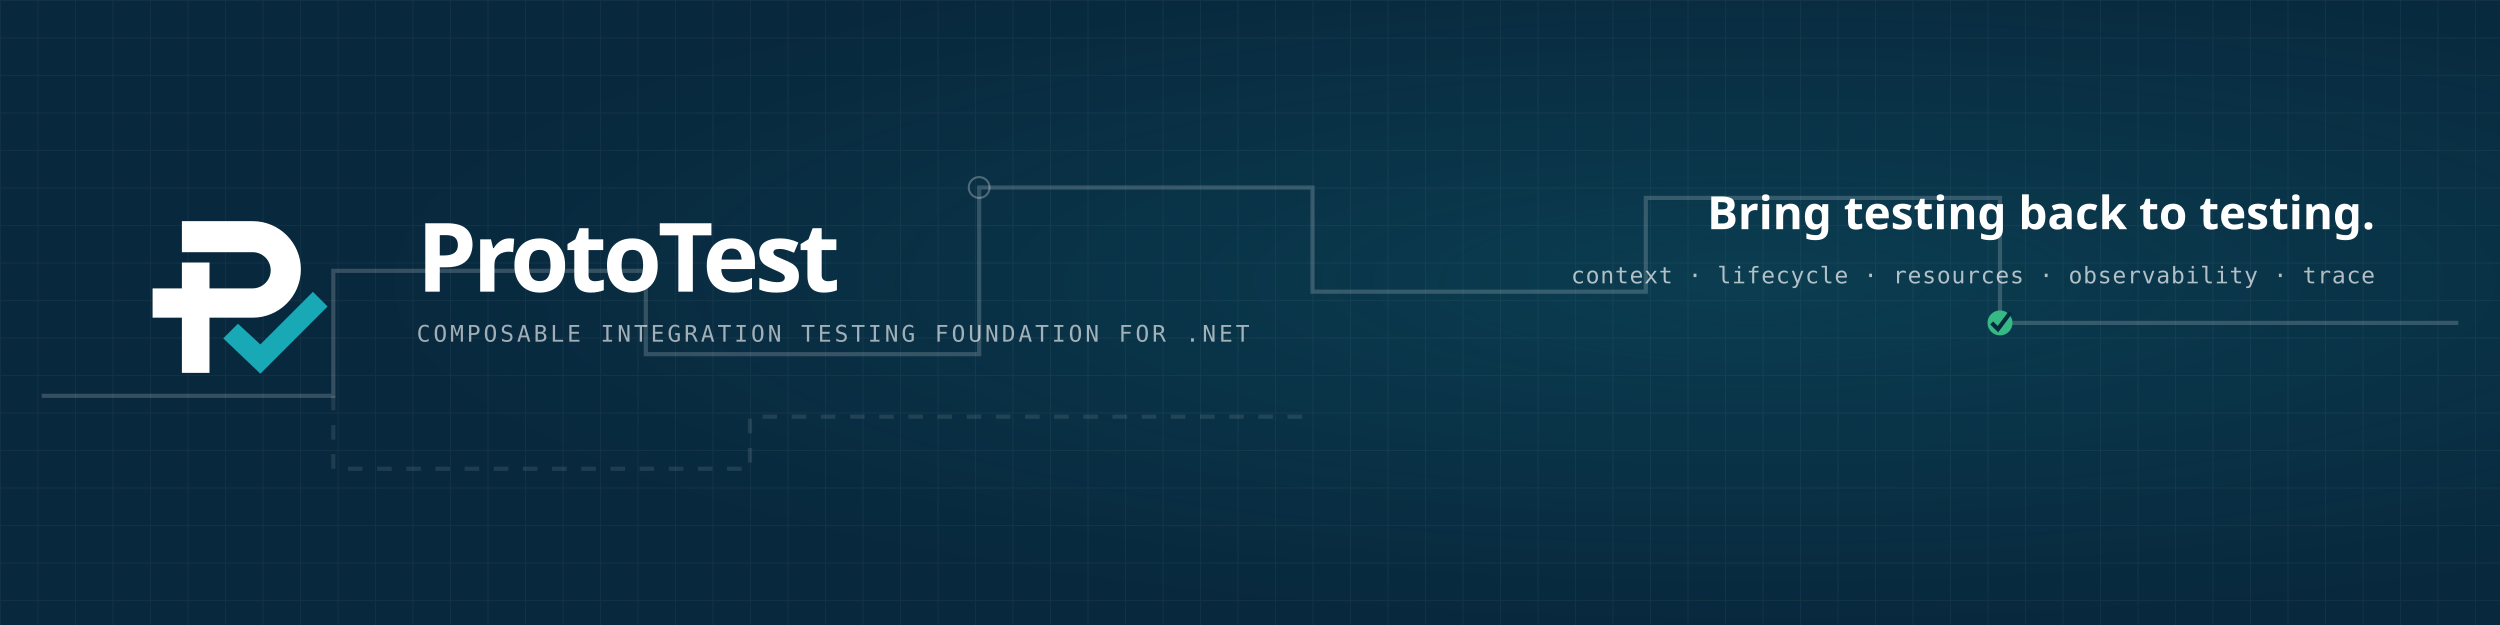
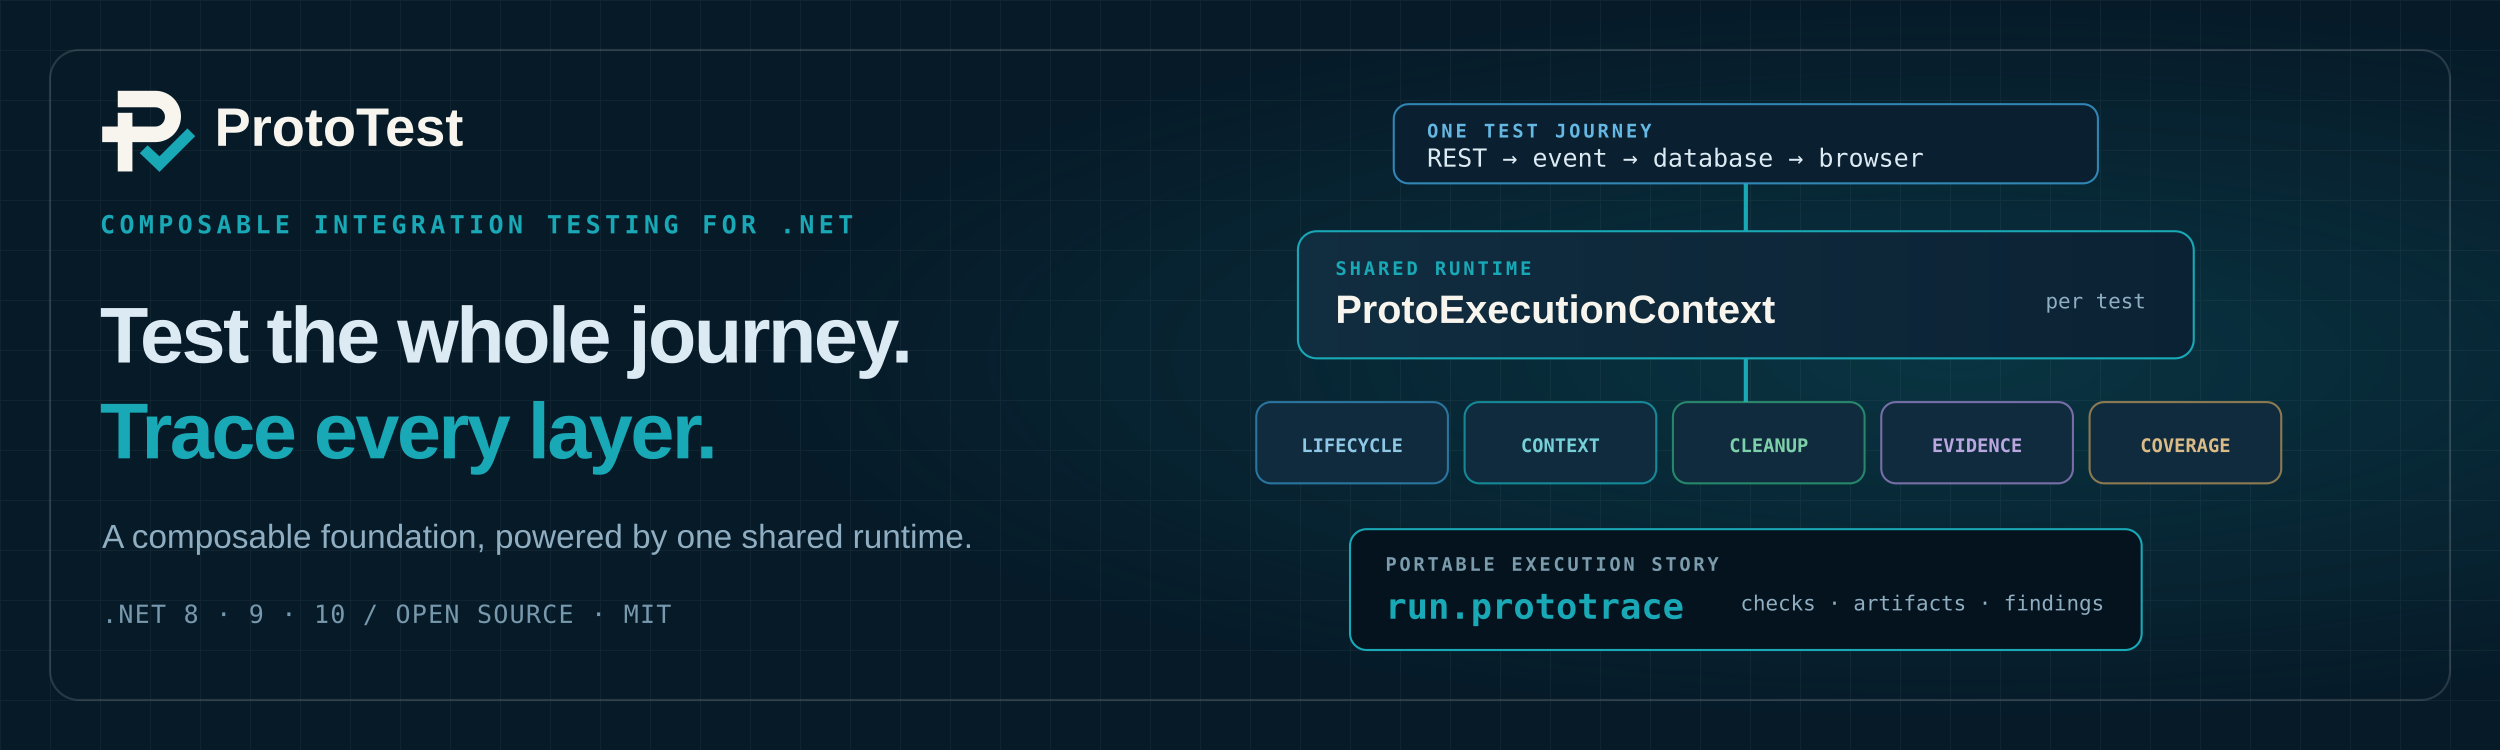
- <svg xmlns="http://www.w3.org/2000/svg" viewBox="0 0 1200 300" width="1200" height="300">
+ <svg xmlns="http://www.w3.org/2000/svg" viewBox="0 0 1200 360" width="1200" height="360">
  <defs>
-     <pattern id="pt-banner-grid" width="18" height="18" patternUnits="userSpaceOnUse">
-       <path d="M18 0H0V18" fill="none" stroke="rgba(255,255,255,.045)" stroke-width="1" />
+     <pattern id="grid" width="24" height="24" patternUnits="userSpaceOnUse">
+       <path d="M24 0H0V24" fill="none" stroke="#fff" stroke-opacity=".045" />
    </pattern>
-     <radialGradient id="pt-banner-glow" cx="70%" cy="45%" r="55%">
-       <stop offset="0%" stop-color="#19a8b5" stop-opacity=".16" />
-       <stop offset="100%" stop-color="#19a8b5" stop-opacity="0" />
+     <radialGradient id="glow" cx="78%" cy="48%" r="48%">
+       <stop offset="0" stop-color="#19a8b5" stop-opacity=".18" />
+       <stop offset="1" stop-color="#19a8b5" stop-opacity="0" />
    </radialGradient>
+     <linearGradient id="panel" x1="0" x2="1">
+       <stop stop-color="#112d40" />
+       <stop offset="1" stop-color="#0b2234" />
+     </linearGradient>
  </defs>
-   <rect width="1200" height="300" fill="#08283d" />
-   <rect width="1200" height="300" fill="url(#pt-banner-grid)" />
-   <rect width="1200" height="300" fill="url(#pt-banner-glow)" />
-   <path d="M20 190H160V130H310V170H470V90H630V140H790V95H960V155H1180" fill="none" stroke="rgba(255,255,255,.18)" stroke-width="2" />
-   <path d="M160 190V225H360V200H630" fill="none" stroke="rgba(255,255,255,.10)" stroke-width="2" stroke-dasharray="7 7" />
-   <circle cx="470" cy="90" r="5" fill="none" stroke="rgba(255,255,255,.28)" />
-   <circle cx="960" cy="155" r="6" fill="#35b985" />
-   <path d="M956 155l3 3 6-8" fill="none" stroke="#08283d" stroke-width="2" />
-   <g transform="translate(-37.24,-3.1) scale(0.4138)">
-     <path fill="#fff" d="M301 263V300H383A21 21 0 0 1 404 321A21 21 0 0 1 383 342H333V312H301V342H267V376H301V440H333V376H383A56 56 0 0 0 439 320A56 56 0 0 0 383 264H301Z" />
+   <rect width="1200" height="360" fill="#061a28" />
+   <rect width="1200" height="360" fill="url(#grid)" />
+   <rect width="1200" height="360" fill="url(#glow)" />
+   <rect x="24" y="24" width="1152" height="312" rx="14" fill="none" stroke="#fff" stroke-opacity=".14" />
+   <g transform="translate(42 35) scale(.22) translate(-235 -225)">
+     <path fill="#f7f5ee" d="M301 263V300H383A21 21 0 0 1 404 321A21 21 0 0 1 383 342H333V312H301V342H267V376H301V440H333V376H383A56 56 0 0 0 439 320A56 56 0 0 0 383 264H301Z" />
    <path fill="#19a8b5" d="M349 400L366 383L392 407L453 346L470 363L392 441Z" />
  </g>
-   <text x="200" y="140" font-family="'Space Grotesk','Segoe UI',sans-serif" font-weight="700" font-size="46" fill="#fff" letter-spacing="-2">ProtoTest</text>
-   <text x="200" y="164" font-family="'JetBrains Mono','Consolas',monospace" font-weight="500" font-size="11" letter-spacing="1.4" fill="rgba(255,255,255,.62)">COMPOSABLE INTEGRATION TESTING FOUNDATION FOR .NET</text>
-   <text x="1140" y="110" text-anchor="end" font-family="'Space Grotesk','Segoe UI',sans-serif" font-weight="700" font-size="22" fill="#fff">Bring testing back to testing.</text>
-   <text x="1140" y="136" text-anchor="end" font-family="'JetBrains Mono','Consolas',monospace" font-weight="500" font-size="11" letter-spacing=".4" fill="rgba(255,255,255,.68)">context · lifecycle · resources · observability · trace</text>
+   <text x="103" y="70" fill="#f7f5ee" font-family="'Segoe UI',Arial,sans-serif" font-size="26" font-weight="700">ProtoTest</text>
+   <text x="48" y="112" fill="#19a8b5" font-family="Consolas,monospace" font-size="12" font-weight="700" letter-spacing="2.1">COMPOSABLE INTEGRATION TESTING FOR .NET</text>
+   <text x="48" y="174" fill="#dceaf3" font-family="'Segoe UI',Arial,sans-serif" font-size="38" font-weight="700" letter-spacing="-1.2">Test the whole journey.</text>
+   <text x="48" y="220" fill="#19a8b5" font-family="'Segoe UI',Arial,sans-serif" font-size="38" font-weight="700" letter-spacing="-1.2">Trace every layer.</text>
+   <text x="49" y="263" fill="#90aec2" font-family="'Segoe UI',Arial,sans-serif" font-size="16">A composable foundation, powered by one shared runtime.</text>
+   <text x="49" y="299" fill="#7899ad" font-family="Consolas,monospace" font-size="12" letter-spacing=".6">.NET 8 · 9 · 10   /   OPEN SOURCE · MIT</text>
+   <g font-family="Consolas,monospace">
+     <path d="M838 88V111M838 172V193M838 254V277" stroke="#19a8b5" stroke-width="2" />
+     <g transform="translate(669 50)">
+       <rect width="338" height="38" rx="7" fill="#0a1f2f" stroke="#3a9fd6" stroke-opacity=".8" />
+       <text x="16" y="16" fill="#65b8e3" font-size="9" font-weight="700" letter-spacing="1.4">ONE TEST JOURNEY</text>
+       <text x="16" y="30" fill="#dceaf3" font-size="12">REST → event → database → browser</text>
+     </g>
+     <g transform="translate(623 111)">
+       <rect width="430" height="61" rx="9" fill="url(#panel)" stroke="#19a8b5" />
+       <text x="18" y="21" fill="#19a8b5" font-size="9" font-weight="700" letter-spacing="1.4">SHARED RUNTIME</text>
+       <text x="18" y="44" fill="#f7f5ee" font-family="'Segoe UI',Arial,sans-serif" font-size="19" font-weight="700">ProtoExecutionContext</text>
+       <text x="407" y="37" fill="#90aec2" font-size="10" text-anchor="end">per test</text>
+     </g>
+     <g transform="translate(603 193)" font-size="9" font-weight="700" text-anchor="middle">
+       <g>
+         <rect width="92" height="39" rx="7" fill="#102b3e" stroke="#3a9fd6" stroke-opacity=".65" />
+         <text x="46" y="24" fill="#8fc8e6">LIFECYCLE</text>
+       </g>
+       <g transform="translate(100)">
+         <rect width="92" height="39" rx="7" fill="#102b3e" stroke="#19a8b5" stroke-opacity=".75" />
+         <text x="46" y="24" fill="#75d0d8">CONTEXT</text>
+       </g>
+       <g transform="translate(200)">
+         <rect width="92" height="39" rx="7" fill="#102b3e" stroke="#35b985" stroke-opacity=".65" />
+         <text x="46" y="24" fill="#7ed0aa">CLEANUP</text>
+       </g>
+       <g transform="translate(300)">
+         <rect width="92" height="39" rx="7" fill="#102b3e" stroke="#a58bd5" stroke-opacity=".7" />
+         <text x="46" y="24" fill="#b9a7df">EVIDENCE</text>
+       </g>
+       <g transform="translate(400)">
+         <rect width="92" height="39" rx="7" fill="#102b3e" stroke="#d1a45c" stroke-opacity=".65" />
+         <text x="46" y="24" fill="#dbbc87">COVERAGE</text>
+       </g>
+     </g>
+     <g transform="translate(648 254)">
+       <rect width="380" height="58" rx="8" fill="#04131d" stroke="#19a8b5" />
+       <text x="17" y="20" fill="#7b9cad" font-size="9" font-weight="700" letter-spacing="1.3">PORTABLE EXECUTION STORY</text>
+       <text x="17" y="43" fill="#19a8b5" font-size="17" font-weight="700">run.prototrace</text>
+       <text x="362" y="39" fill="#90aec2" font-size="10" text-anchor="end">checks · artifacts · findings</text>
+     </g>
+   </g>
</svg>
